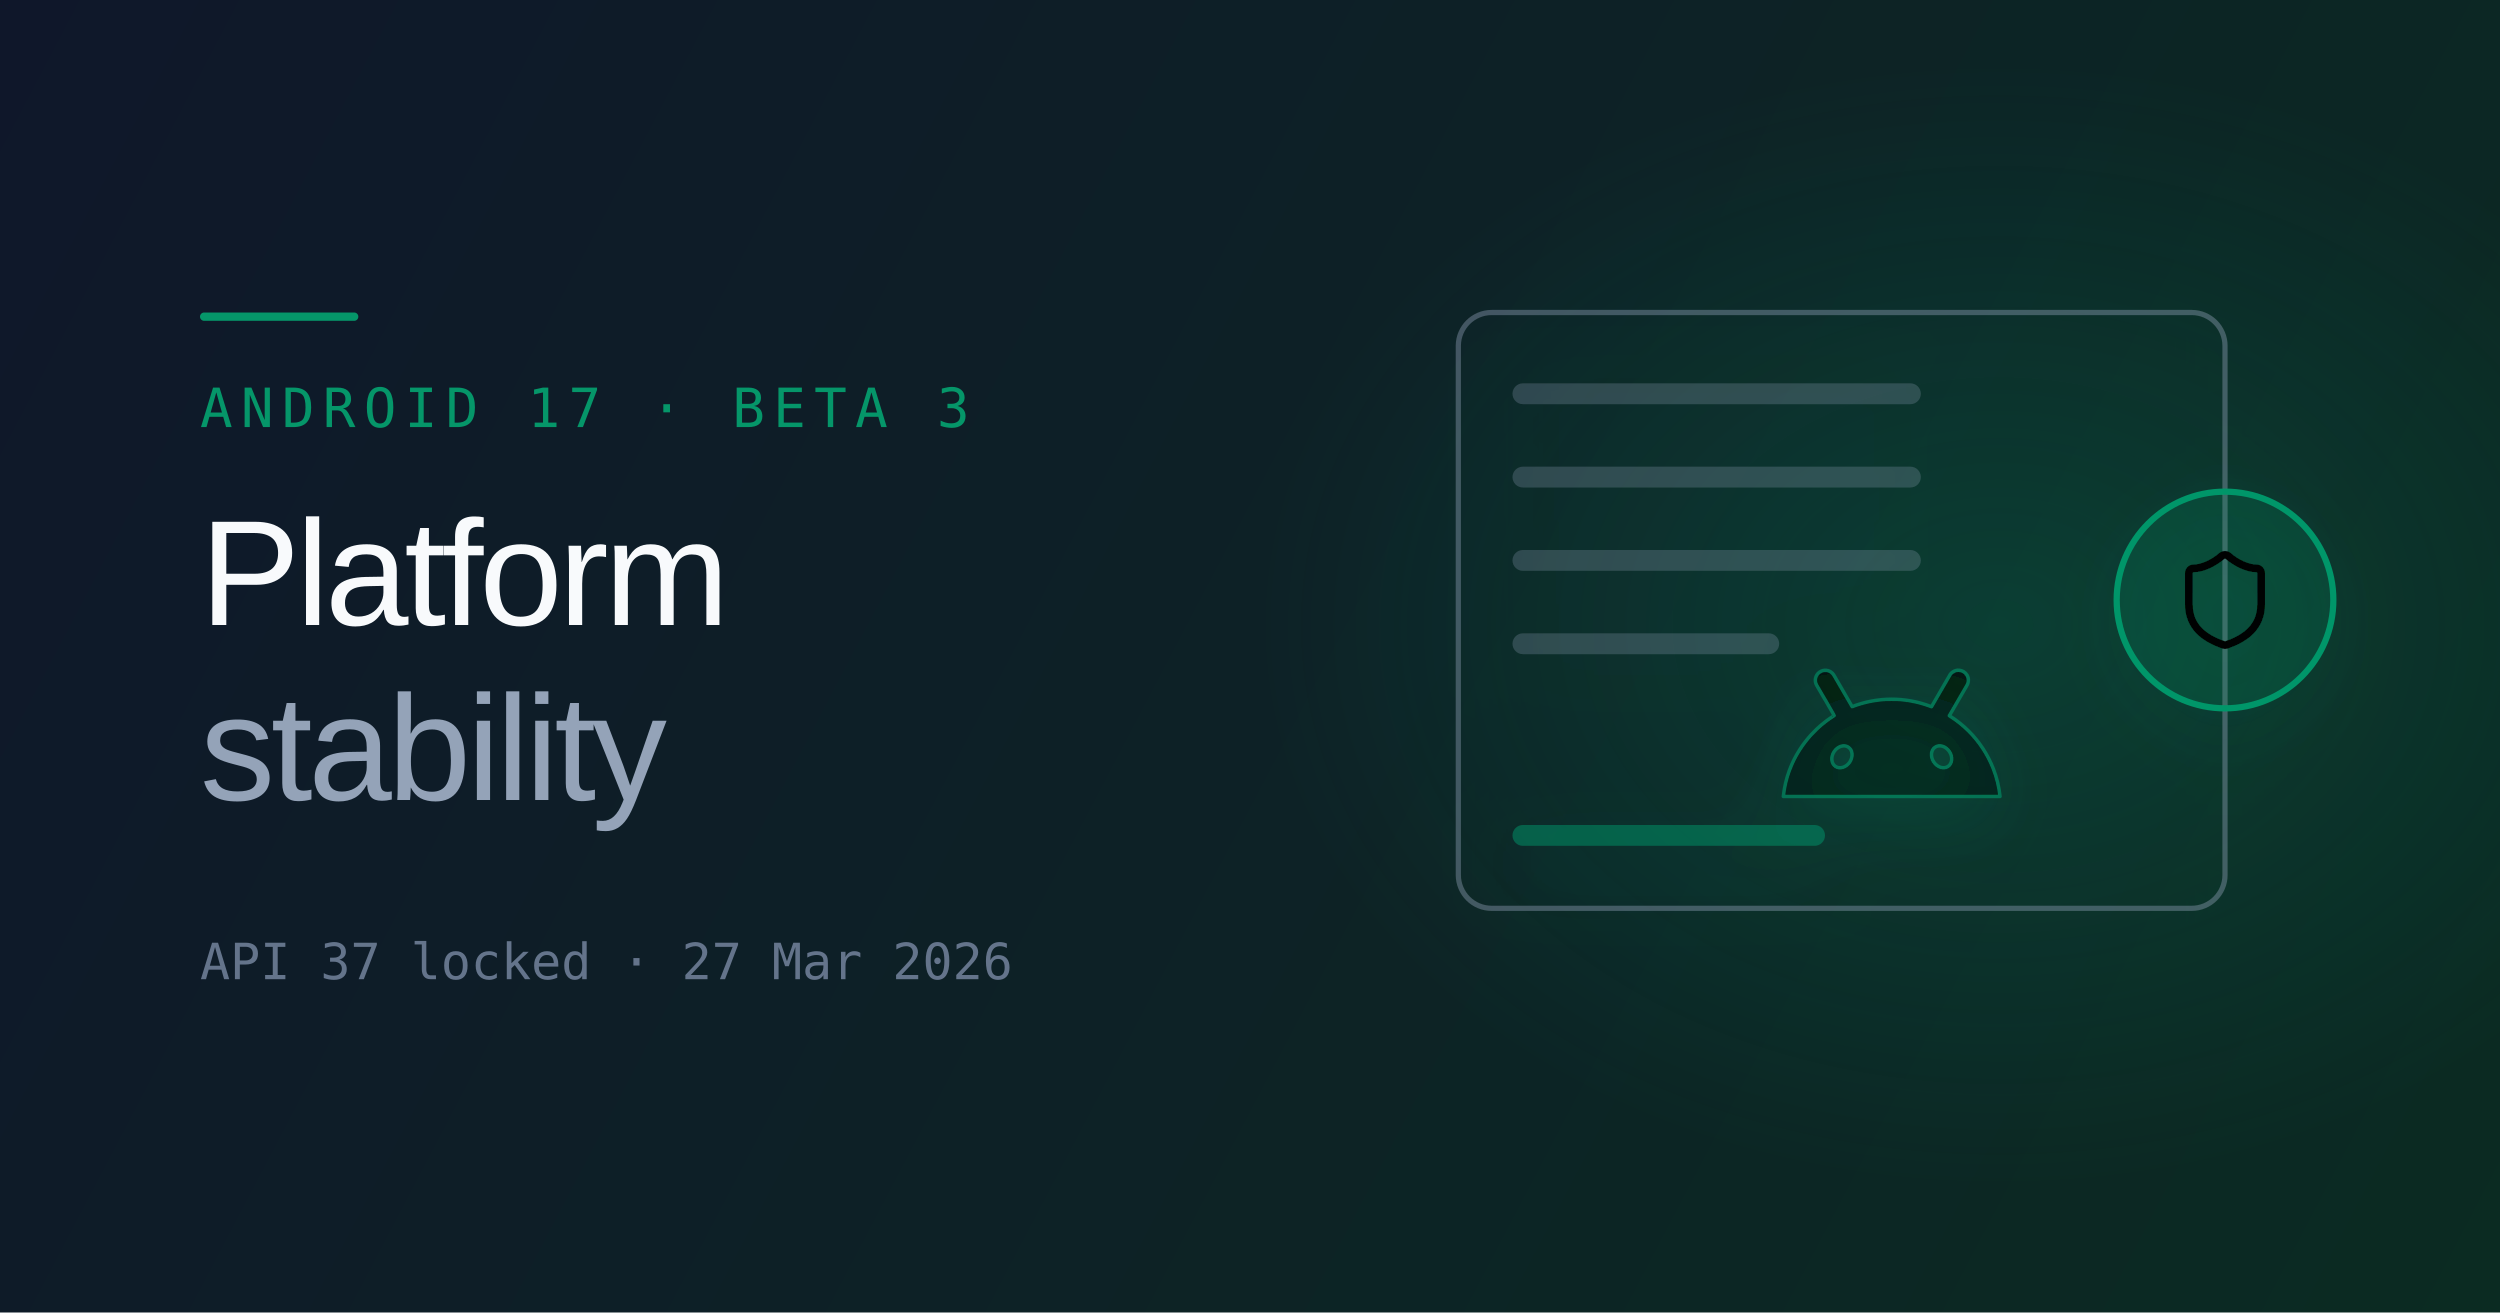
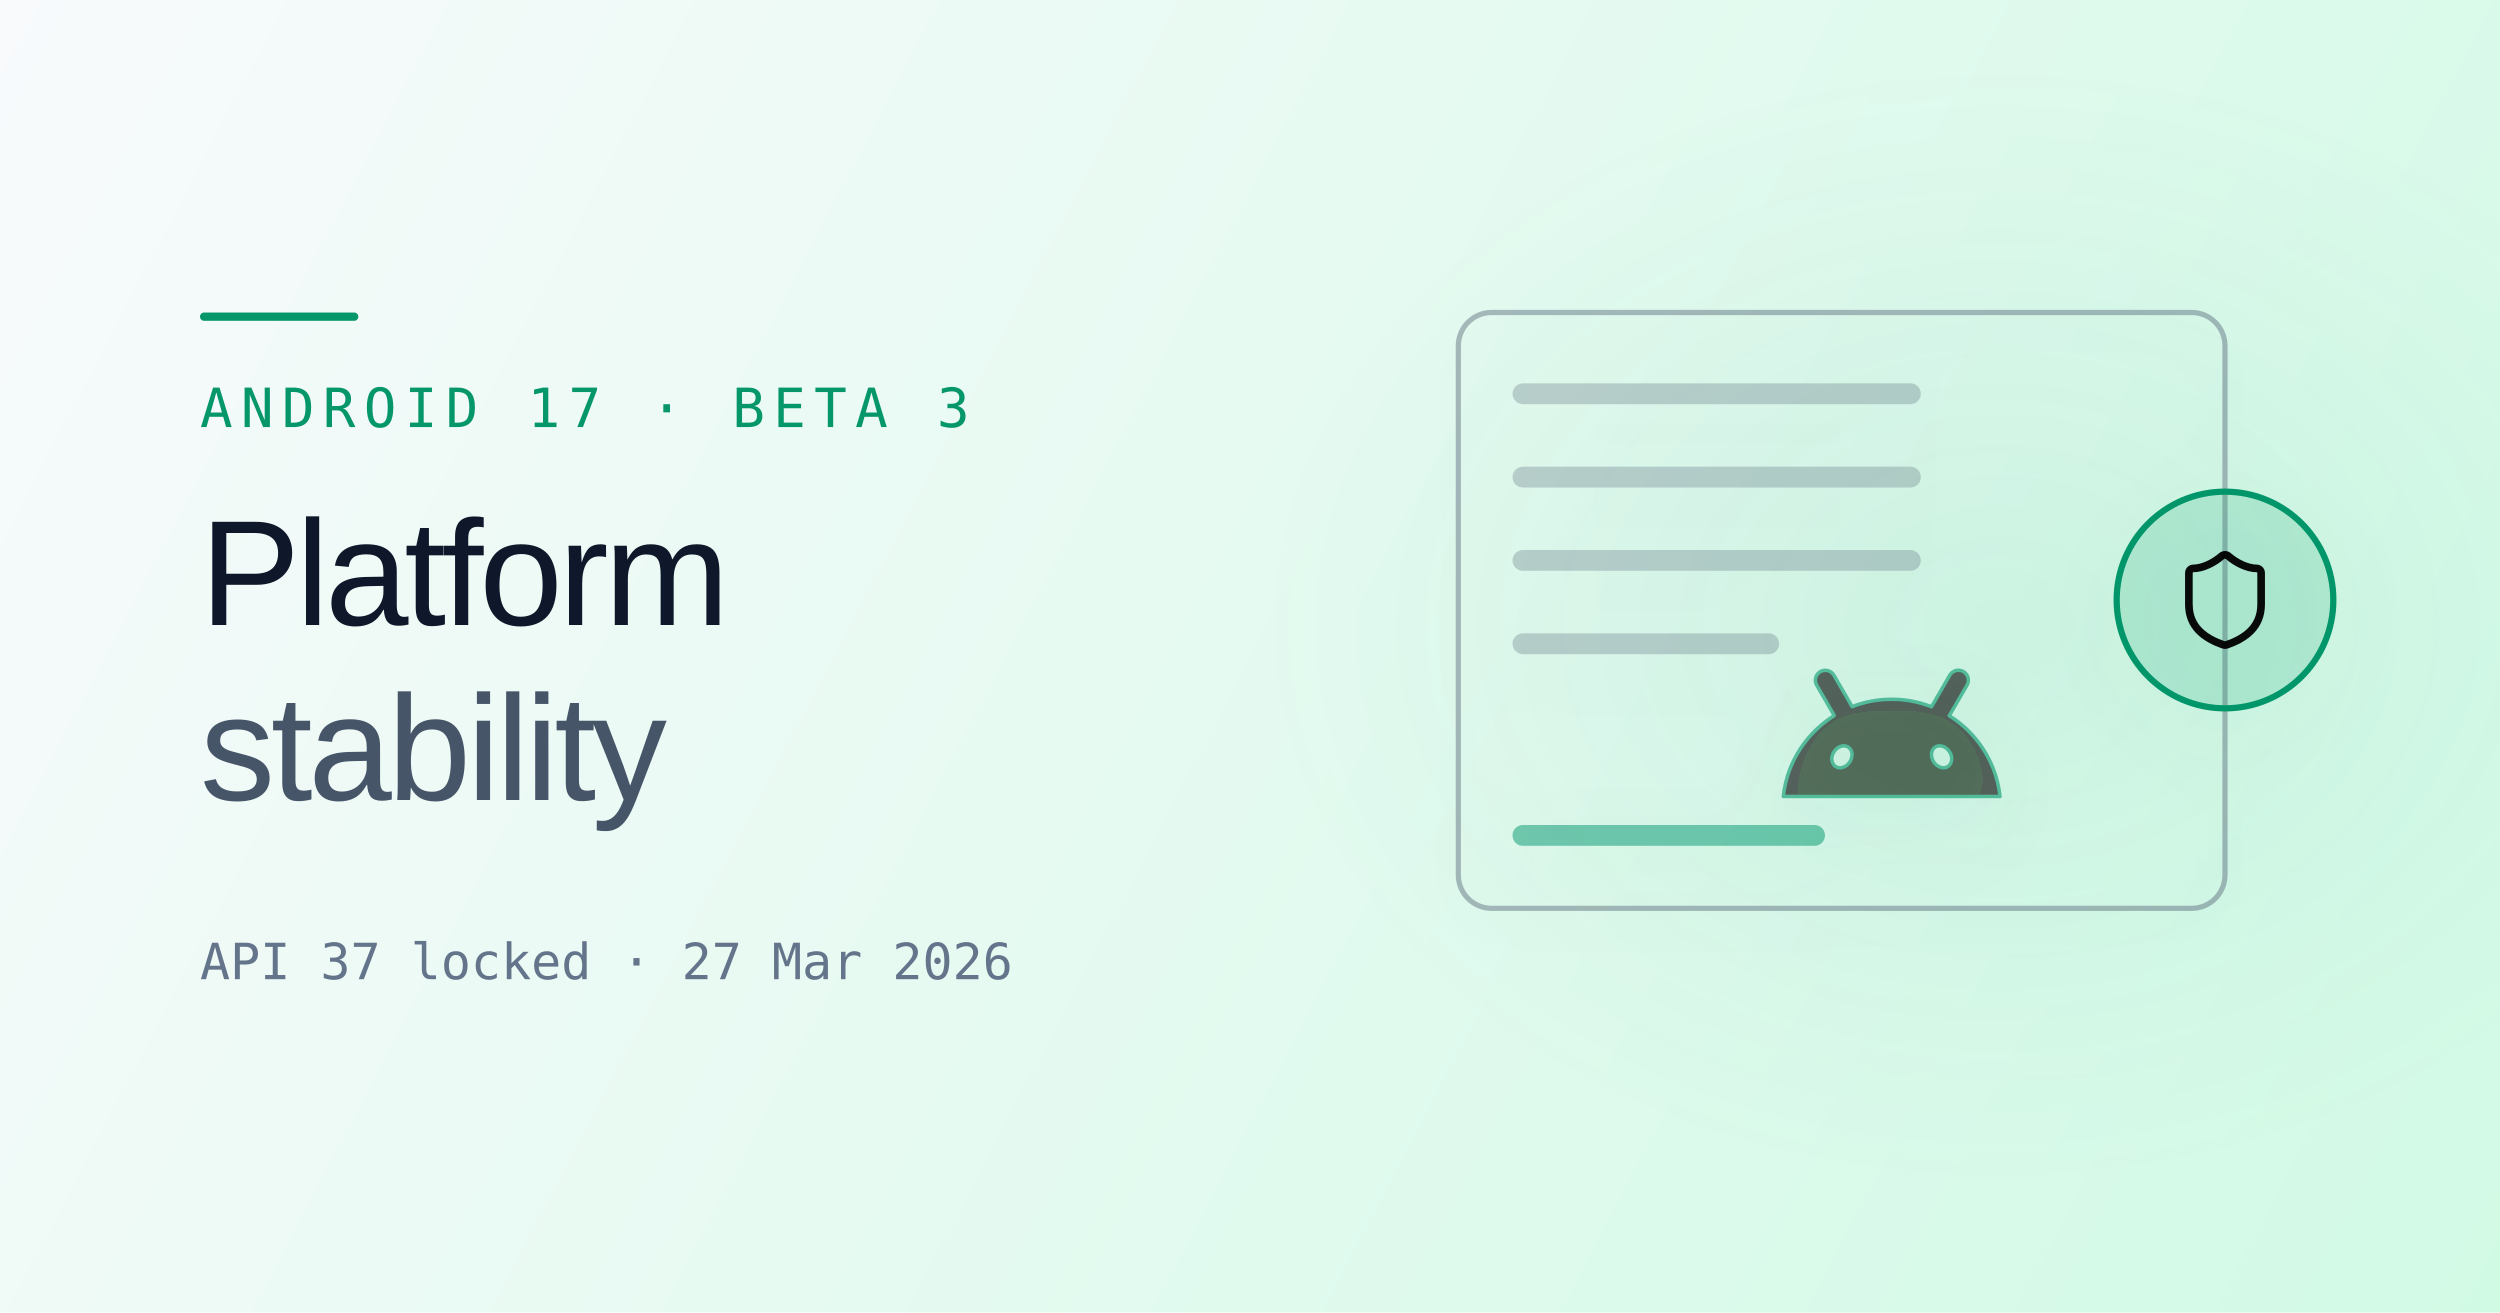
<svg xmlns="http://www.w3.org/2000/svg" viewBox="0 0 1200 630" fill="none" role="img" aria-label="Android 17 Beta 3 banner — platform stability reached.">
  <defs>
-     <linearGradient id="bg-android17beta3-dark" x1="0" y1="0" x2="1200" y2="630" gradientUnits="userSpaceOnUse">
-       <stop offset="0%" stop-color="#0F172A" />
-       <stop offset="100%" stop-color="#0B2B22" />
+     <linearGradient id="bg-android17beta3-light" x1="0" y1="0" x2="1200" y2="630" gradientUnits="userSpaceOnUse">
+       <stop offset="0%" stop-color="#F8FAFC" />
+       <stop offset="100%" stop-color="#D1FAE5" />
    </linearGradient>
-     <radialGradient id="glow-android17beta3-dark" cx="50%" cy="50%" r="50%">
-       <stop offset="0%" stop-color="#059669" stop-opacity="0.22" />
+     <radialGradient id="glow-android17beta3-light" cx="50%" cy="50%" r="50%">
+       <stop offset="0%" stop-color="#059669" stop-opacity="0.072" />
      <stop offset="100%" stop-color="#059669" stop-opacity="0" />
    </radialGradient>
-     <filter id="lift-android17beta3-dark" x="-30%" y="-30%" width="160%" height="160%">
-       <feDropShadow dx="0" dy="10" stdDeviation="18" flood-color="#059669" flood-opacity="0.275" />
+     <filter id="lift-android17beta3-light" x="-30%" y="-30%" width="160%" height="160%">
+       <feDropShadow dx="0" dy="10" stdDeviation="18" flood-color="#059669" flood-opacity="0.09" />
    </filter>
  </defs>
-   <rect width="1200" height="630" fill="url(#bg-android17beta3-dark)" />
-   <ellipse cx="960" cy="300" rx="360" ry="270" fill="url(#glow-android17beta3-dark)" />
-   <g filter="url(#lift-android17beta3-dark)">
-     <rect x="700" y="150" width="368" height="286" rx="16" fill="none" stroke="#94A3B8" stroke-width="2.5" opacity="0.4" />
-     <rect x="726" y="184" width="196" height="10" rx="5" fill="#94A3B8" opacity="0.26" />
-     <rect x="726" y="224" width="196" height="10" rx="5" fill="#94A3B8" opacity="0.26" />
-     <rect x="726" y="264" width="196" height="10" rx="5" fill="#94A3B8" opacity="0.26" />
-     <rect x="726" y="304" width="128" height="10" rx="5" fill="#94A3B8" opacity="0.26" />
+   <rect width="1200" height="630" fill="url(#bg-android17beta3-light)" />
+   <ellipse cx="960" cy="300" rx="360" ry="270" fill="url(#glow-android17beta3-light)" />
+   <g filter="url(#lift-android17beta3-light)">
+     <rect x="700" y="150" width="368" height="286" rx="16" fill="none" stroke="#475569" stroke-width="2.5" opacity="0.4" />
+     <rect x="726" y="184" width="196" height="10" rx="5" fill="#475569" opacity="0.26" />
+     <rect x="726" y="224" width="196" height="10" rx="5" fill="#475569" opacity="0.26" />
+     <rect x="726" y="264" width="196" height="10" rx="5" fill="#475569" opacity="0.26" />
+     <rect x="726" y="304" width="128" height="10" rx="5" fill="#475569" opacity="0.26" />
    <g transform="translate(856 300) scale(4.333333)" opacity="0.6" fill="none" stroke="#059669" stroke-width="0.39" stroke-linecap="round" stroke-linejoin="round">
      <path fill="currentColor" d="M18.44 5.559q-1.015 1.748-2.028 3.498q-.055-.023-.111-.043a12.1 12.1 0 0 0-8.68.033C7.537 8.897 5.868 6.026 5.6 5.56a1 1 0 0 0-.141-.19a1.104 1.104 0 0 0-1.768 1.298c1.947 3.37-.096-.216 1.948 3.36c.017.03-.495.263-1.393 1.017C2.9 12.176.452 14.772 0 18.99h24a11.7 11.7 0 0 0-.746-3.068a12.1 12.1 0 0 0-2.74-4.184a12 12 0 0 0-2.131-1.687c.66-1.122 1.312-2.256 1.965-3.385a1.11 1.11 0 0 0-.008-1.12a1.1 1.1 0 0 0-.852-.532c-.522-.054-.939.313-1.049.545m-.04 8.46c.395.593.324 1.331-.156 1.65c-.48.32-1.188.1-1.582-.493s-.324-1.33.156-1.65c.473-.316 1.182-.11 1.582.494m-11.193-.492c.48.32.55 1.058.156 1.65c-.394.593-1.103.815-1.584.495c-.48-.32-.55-1.058-.156-1.65c.4-.603 1.109-.811 1.584-.495" />
    </g>
    <circle cx="1068" cy="288" r="52" fill="#059669" opacity="0.16" />
    <circle cx="1068" cy="288" r="52" fill="none" stroke="#059669" stroke-width="3" />
    <g transform="translate(1042 262) scale(2.166667)" opacity="0.95" fill="none" stroke="#059669" stroke-width="0.78" stroke-linecap="round" stroke-linejoin="round">
      <path fill="none" stroke="currentColor" stroke-linecap="round" stroke-linejoin="round" stroke-width="1.7" d="M20 13c0 5-3.5 7.5-7.66 8.95a1 1 0 0 1-.67-.01C7.5 20.5 4 18 4 13V6a1 1 0 0 1 1-1c2 0 4.5-1.2 6.24-2.72a1.17 1.17 0 0 1 1.52 0C14.51 3.81 17 5 19 5a1 1 0 0 1 1 1z" />
    </g>
    <rect x="726" y="396" width="150" height="10" rx="5" fill="#059669" opacity="0.5" />
  </g>
  <rect x="96" y="150" width="76" height="4" rx="2" fill="#059669" />
  <text x="96" y="205" font-family="'IBM Plex Mono',ui-monospace,monospace" font-size="26" letter-spacing="4" fill="#059669">ANDROID 17 · BETA 3</text>
-   <text x="96" y="300" font-family="Switzer,'Helvetica Neue',Arial,sans-serif" font-size="72" font-weight="500" letter-spacing="-2" fill="#F8FAFC">Platform</text>
-   <text x="96" y="384" font-family="Switzer,'Helvetica Neue',Arial,sans-serif" font-size="72" font-weight="500" letter-spacing="-2" fill="#94A3B8">stability</text>
+   <text x="96" y="300" font-family="Switzer,'Helvetica Neue',Arial,sans-serif" font-size="72" font-weight="500" letter-spacing="-2" fill="#0F172A">Platform</text>
+   <text x="96" y="384" font-family="Switzer,'Helvetica Neue',Arial,sans-serif" font-size="72" font-weight="500" letter-spacing="-2" fill="#475569">stability</text>
  <text x="96" y="470" font-family="'IBM Plex Mono',ui-monospace,monospace" font-size="24" fill="#64748B">API 37 locked · 27 Mar 2026</text>
</svg>
